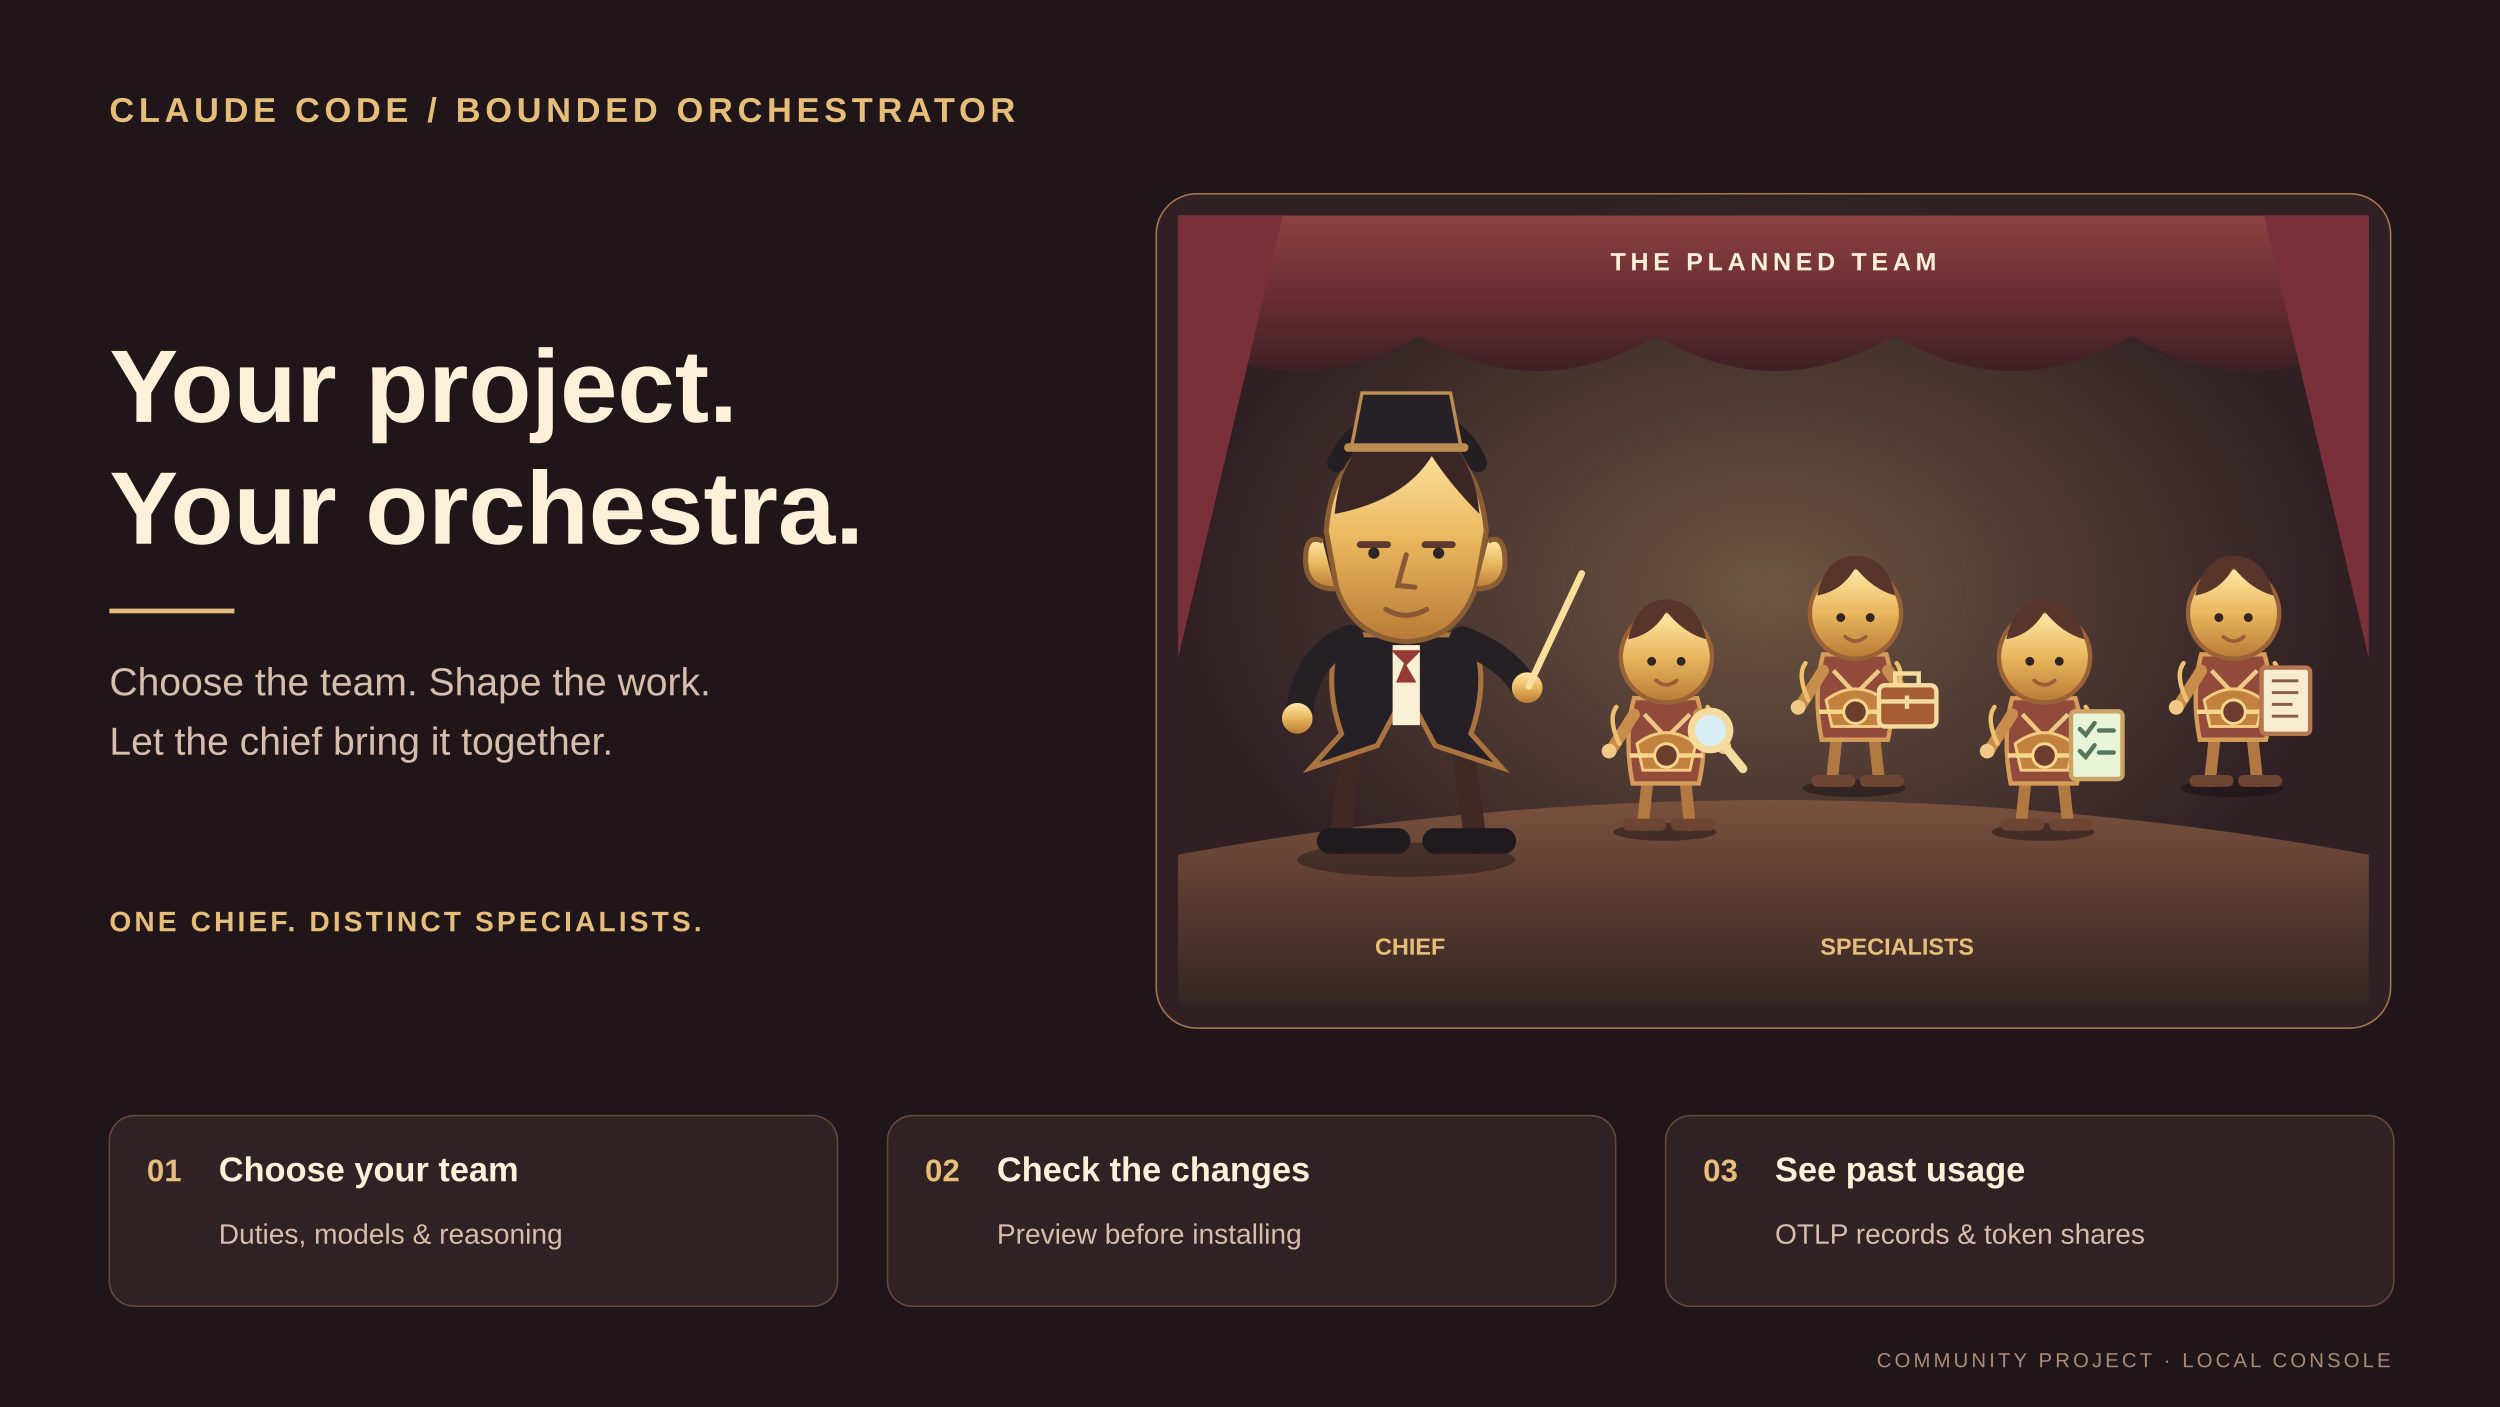
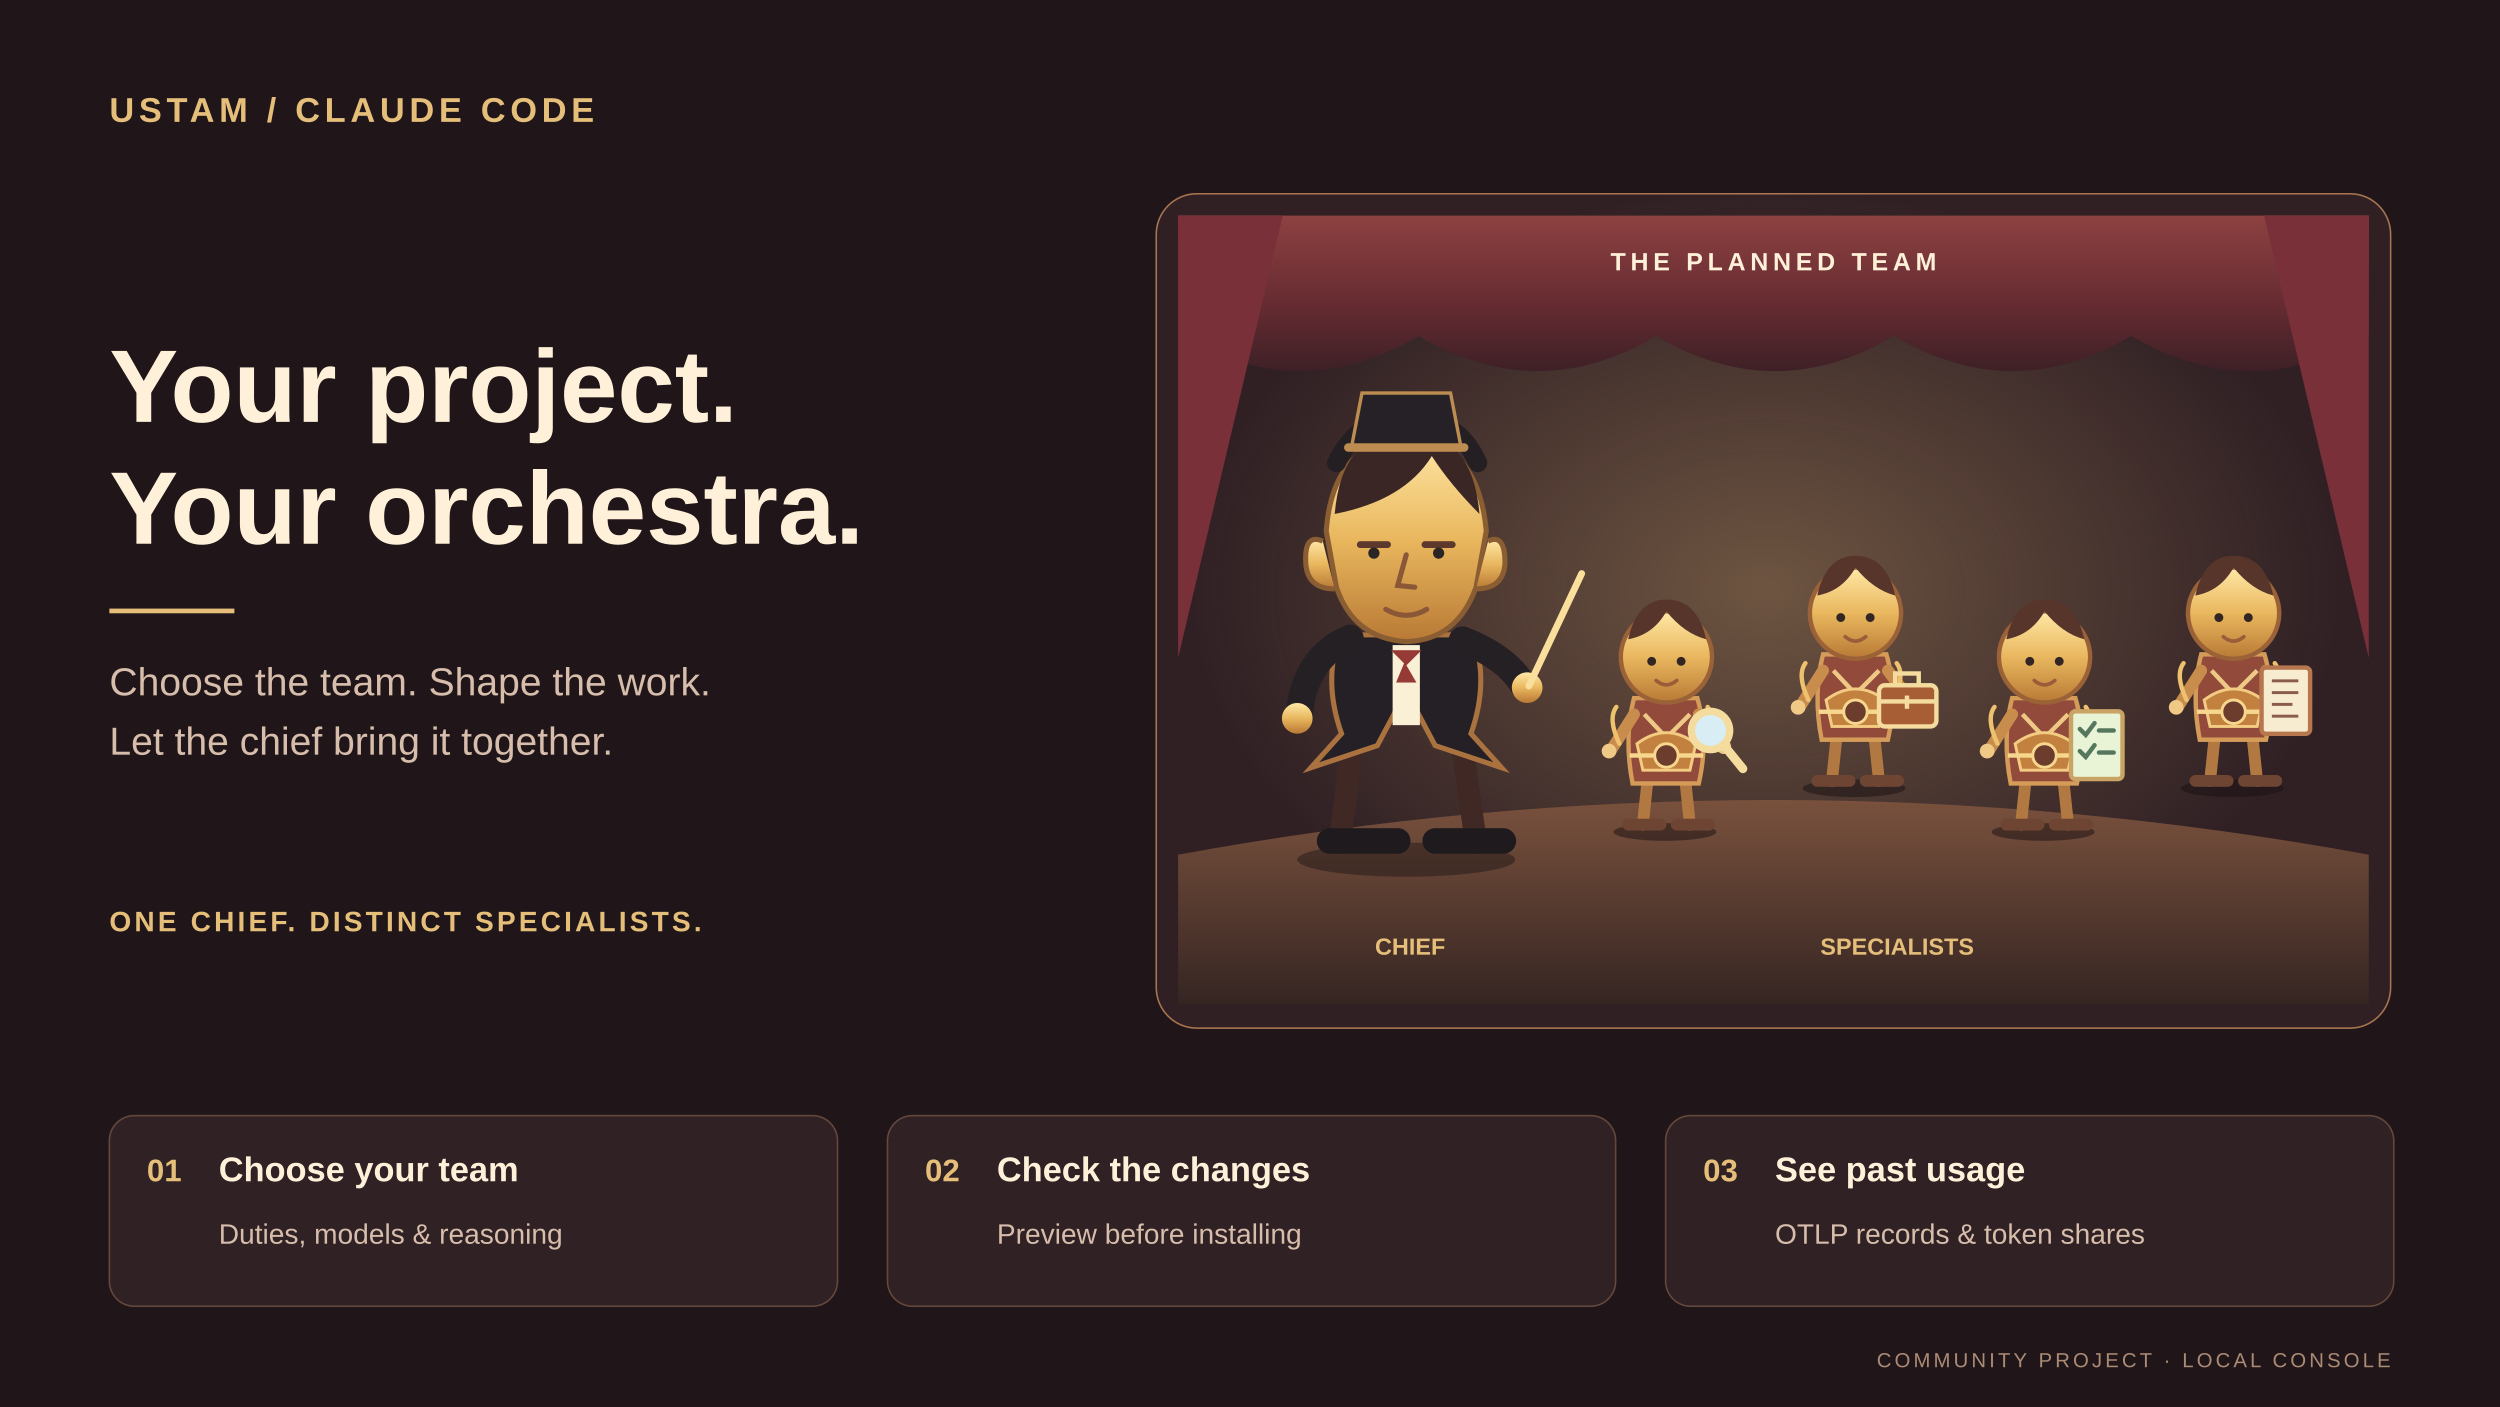
<svg xmlns="http://www.w3.org/2000/svg" xmlns:xlink="http://www.w3.org/1999/xlink" width="1600" height="900" viewBox="0 0 1600 900" role="img" aria-labelledby="title desc">
  <defs>
    <linearGradient id="background" x2="1" y2="1">
      <stop stop-color="#21191B" />
      <stop offset=".58" stop-color="#322224" />
      <stop offset="1" stop-color="#261A1B" />
    </linearGradient>
    <linearGradient id="curtain" x2="0" y2="1">
      <stop stop-color="#8D4141" />
      <stop offset=".55" stop-color="#672C32" />
      <stop offset="1" stop-color="#3D2026" />
    </linearGradient>
    <linearGradient id="floor" x2="0" y2="1">
      <stop stop-color="#79513D" />
      <stop offset="1" stop-color="#352522" />
    </linearGradient>
    <radialGradient id="light">
      <stop stop-color="#F7CA82" stop-opacity=".31" />
      <stop offset="1" stop-color="#F7CA82" stop-opacity="0" />
    </radialGradient>
    <linearGradient id="gold" x2="0" y2="1">
      <stop stop-color="#ffe8a6" />
      <stop offset=".5" stop-color="#e9b75e" />
      <stop offset="1" stop-color="#b87935" />
    </linearGradient>
    <filter id="actor-shadow" x="-30%" y="-30%" width="160%" height="170%">
      <feDropShadow dx="0" dy="11" stdDeviation="8" flood-color="#100B0C" flood-opacity=".55" />
    </filter>
    <symbol id="conductor-core" viewBox="0 0 220 300">
      <ellipse cx="110" cy="280" rx="64" ry="10" fill="#1b1315" opacity=".45" />
      <path d="M83 174 71 270M137 174l14 96" fill="none" stroke="#402824" stroke-width="13" stroke-linecap="round" />
      <path d="M65 269h40m22 0h40" stroke="#1e1a1d" stroke-width="15" stroke-linecap="round" />
      <path d="M71 148q-10 27 1 58l-18 20 39-13 17-32 17 32 39 13-18-20q11-31 1-58Z" fill="#242025" stroke="#aa723f" stroke-width="3" />
      <path d="M102 154h16v47h-16z" fill="#faf0d5" />
      <path d="m101 157 9 9 9-9m-10 7-5 12h12z" fill="#963a36" />
      <path d="M77 150q-27 11-30 46" fill="none" stroke="#252024" stroke-width="16" stroke-linecap="round" />
      <circle cx="46" cy="197" r="9" fill="url(#gold)" />
      <path d="M63 87q4-52 47-55 42 2 47 55l-6 33q-11 31-41 32-31-2-41-32Z" fill="url(#gold)" stroke="#8a5d32" stroke-width="3" />
      <path d="M61 93q-11-5-10 13 1 15 17 15m90-28q10-5 10 13-1 15-17 15" fill="url(#gold)" stroke="#8a5d32" stroke-width="3" />
      <path d="M68 77q4-48 42-49 39 1 43 49-17-17-28-34-16 26-57 34Z" fill="#3a2725" />
      <path d="M83 95h16m22 0h16" stroke="#5d392d" stroke-width="4" stroke-linecap="round" />
      <circle cx="91" cy="100" r="3.3" fill="#2b2525" />
      <circle cx="129" cy="100" r="3.3" fill="#2b2525" />
      <path d="m110 101-5 18 10 1m-17 13q12 7 24 0" fill="none" stroke="#8a5737" stroke-width="3" stroke-linecap="round" />
      <path d="M69 47q13-27 41-27 30 0 42 27" fill="none" stroke="#241f22" stroke-width="11" stroke-linecap="round" />
      <path d="M78 37h64l-6-31H84Z" fill="#262126" stroke="#bc8c50" stroke-width="2" />
      <path d="M76 38h68" stroke="#bc8c50" stroke-width="5" stroke-linecap="round" />
    </symbol>
    <symbol id="conductor" viewBox="0 0 220 300">
      <use xlink:href="#conductor-core" width="220" height="300" />
      <g id="baton-arm-static">
        <path d="M143 151q26 10 36 27" fill="none" stroke="#252024" stroke-width="16" stroke-linecap="round" />
        <circle cx="181" cy="179" r="9" fill="url(#gold)" />
        <path d="m182 178 31-66" stroke="#f9df9b" stroke-width="4" stroke-linecap="round" />
      </g>
    </symbol>
    <symbol id="musician" viewBox="0 0 120 190">
      <ellipse cx="59" cy="181" rx="35" ry="6" fill="#170f11" opacity=".5" />
      <path d="m48 138-4 38m28-38 4 38" stroke="#b17941" stroke-width="8" stroke-linecap="round" />
      <path d="M34 176h22m11 0h22" stroke="#6d4532" stroke-width="8" stroke-linecap="round" />
      <path d="M38 90q-7 27-1 58h45q7-31-1-58Z" fill="#924a3b" stroke="#d49b59" stroke-width="3" />
      <path d="m45 101 15 16 16-16" fill="none" stroke="#eec885" stroke-width="3" />
      <path d="M38 101 22 126m60-25 16 21" stroke="#c88d4d" stroke-width="8" stroke-linecap="round" />
      <circle cx="21" cy="126" r="5" fill="#efc985" />
      <circle cx="99" cy="123" r="5" fill="#efc985" />
      <circle cx="60" cy="62" r="31" fill="url(#gold)" stroke="#9b6137" stroke-width="3" />
      <path d="M34 50q6-27 26-27 21 0 27 27-15-4-27-19-9 16-26 19Z" fill="#57352b" />
      <circle cx="50" cy="65" r="3" fill="#312623" />
      <circle cx="70" cy="65" r="3" fill="#312623" />
      <path d="M53 78q7 6 14 0" fill="none" stroke="#9a5c39" stroke-width="2.5" stroke-linecap="round" />
      <path d="M40 121q20-15 40 0l-4 18H44Z" fill="#c2813e" stroke="#f3cb82" stroke-width="2" />
      <path d="M28 121q-8-17-2-25m60 25q8-17 2-25" fill="none" stroke="#edc16d" stroke-width="3" stroke-linecap="round" />
      <path d="M35 129h50" stroke="#f7d68e" stroke-width="3" />
      <circle cx="60" cy="129" r="8" fill="#6c3c2d" stroke="#f7d68e" stroke-width="2" />
    </symbol>
    <symbol id="musician-researcher" viewBox="0 0 120 190">
      <use xlink:href="#musician" width="120" height="190" />
      <circle cx="90" cy="112" r="13" fill="#d9edf5" stroke="#f4dc9e" stroke-width="5" />
      <path d="m99 122 13 16" stroke="#f4dc9e" stroke-width="6" stroke-linecap="round" />
    </symbol>
    <symbol id="musician-implementer" viewBox="0 0 120 190">
      <use xlink:href="#musician" width="120" height="190" />
      <rect x="76" y="111" width="39" height="28" rx="4" fill="#a85e35" stroke="#f4dc9e" stroke-width="3" />
      <path d="M87 111v-8h16v8m-27 11h39m-20-4v9" fill="none" stroke="#f4dc9e" stroke-width="3" />
    </symbol>
    <symbol id="musician-reviewer" viewBox="0 0 120 190">
      <use xlink:href="#musician" width="120" height="190" />
      <rect x="79" y="99" width="33" height="45" rx="3" fill="#f8ecd0" stroke="#b7774e" stroke-width="3" />
      <path d="M86 108h18m-18 8h18m-18 8h14m-14 8h18" stroke="#8a5d4a" stroke-width="2" />
    </symbol>
    <symbol id="musician-verifier" viewBox="0 0 120 190">
      <use xlink:href="#musician" width="120" height="190" />
      <rect x="78" y="99" width="35" height="46" rx="3" fill="#e8f4d5" stroke="#c9a464" stroke-width="3" />
      <path d="m84 111 4 4 6-8m-10 19 4 4 6-8m3-10h10m-10 15h10" fill="none" stroke="#54775e" stroke-width="3" stroke-linecap="round" />
    </symbol>
  </defs>
  <g font-family="Arial,Helvetica,sans-serif">
    <rect x="0" y="0" width="1600" height="900" rx="0" fill="#201619" stroke="#201619" />
-     <text x="70" y="78" font-size="22" fill="#E5BE7A" font-weight="700" letter-spacing="3">CLAUDE CODE / BOUNDED ORCHESTRATOR</text>
+     <text x="70" y="78" font-size="22" fill="#E5BE7A" font-weight="700" letter-spacing="3">USTAM / CLAUDE CODE</text>
    <text x="70" y="270" font-size="66" fill="#FFF1D9" font-weight="700">Your project.</text>
    <text x="70" y="348" font-size="66" fill="#FFF1D9" font-weight="700">Your orchestra.</text>
    <path d="M70 391h80" stroke="#E5BE7A" stroke-width="3" />
    <text x="70" y="445" font-size="25" fill="#D7BDAB" font-weight="400">Choose the team. Shape the work.</text>
    <text x="70" y="483" font-size="25" fill="#D7BDAB" font-weight="400">Let the chief bring it together.</text>
    <text x="70" y="596" font-size="18" fill="#E5BE7A" font-weight="700" letter-spacing="2">ONE CHIEF. DISTINCT SPECIALISTS.</text>
    <rect x="740" y="124" width="790" height="534" rx="26" fill="#302024" stroke="#A87550" />
    <ellipse cx="1130" cy="377" rx="370" ry="255" fill="url(#light)" />
    <path d="M754 138h762v77q-76 45-152 0-76 45-152 0-76 45-152 0-76 45-152 0-76 45-152 0Z" fill="url(#curtain)" />
    <path d="M754 138h67l-67 283m762-283h-67l67 283" fill="#793039" />
    <path d="M754 547q380-70 762 0v96H754Z" fill="url(#floor)" />
    <use xlink:href="#conductor" x="780" y="245" width="240" height="327" />
    <use xlink:href="#musician-researcher" x="1010" y="362" width="113" height="179" />
    <use xlink:href="#musician-implementer" x="1131" y="334" width="113" height="179" />
    <use xlink:href="#musician-verifier" x="1252" y="362" width="113" height="179" />
    <use xlink:href="#musician-reviewer" x="1373" y="334" width="113" height="179" />
    <text x="880" y="611" font-size="15" fill="#E5BE7A" font-weight="700">CHIEF</text>
    <text x="1165" y="611" font-size="15" fill="#E5BE7A" font-weight="700">SPECIALISTS</text>
    <text x="1135" y="173" font-size="16" fill="#FFF1D9" font-weight="700" text-anchor="middle" letter-spacing="3">THE PLANNED TEAM</text>
    <rect x="70" y="714" width="466" height="122" rx="16" fill="#302124" stroke="#65483C" />
    <text x="94" y="756" font-size="20" fill="#E5BE7A" font-weight="700">01</text>
    <text x="140" y="756" font-size="22" fill="#FFF1D9" font-weight="700">Choose your team</text>
    <text x="140" y="796" font-size="18" fill="#D7BDAB" font-weight="400">Duties, models &amp; reasoning</text>
    <rect x="568" y="714" width="466" height="122" rx="16" fill="#302124" stroke="#65483C" />
    <text x="592" y="756" font-size="20" fill="#E5BE7A" font-weight="700">02</text>
    <text x="638" y="756" font-size="22" fill="#FFF1D9" font-weight="700">Check the changes</text>
    <text x="638" y="796" font-size="18" fill="#D7BDAB" font-weight="400">Preview before installing</text>
    <rect x="1066" y="714" width="466" height="122" rx="16" fill="#302124" stroke="#65483C" />
    <text x="1090" y="756" font-size="20" fill="#E5BE7A" font-weight="700">03</text>
    <text x="1136" y="756" font-size="22" fill="#FFF1D9" font-weight="700">See past usage</text>
    <text x="1136" y="796" font-size="18" fill="#D7BDAB" font-weight="400">OTLP records &amp; token shares</text>
    <text x="1530" y="875" font-size="13" fill="#AC8B75" font-weight="400" text-anchor="end" letter-spacing="2">COMMUNITY PROJECT · LOCAL CONSOLE</text>
  </g>
</svg>
